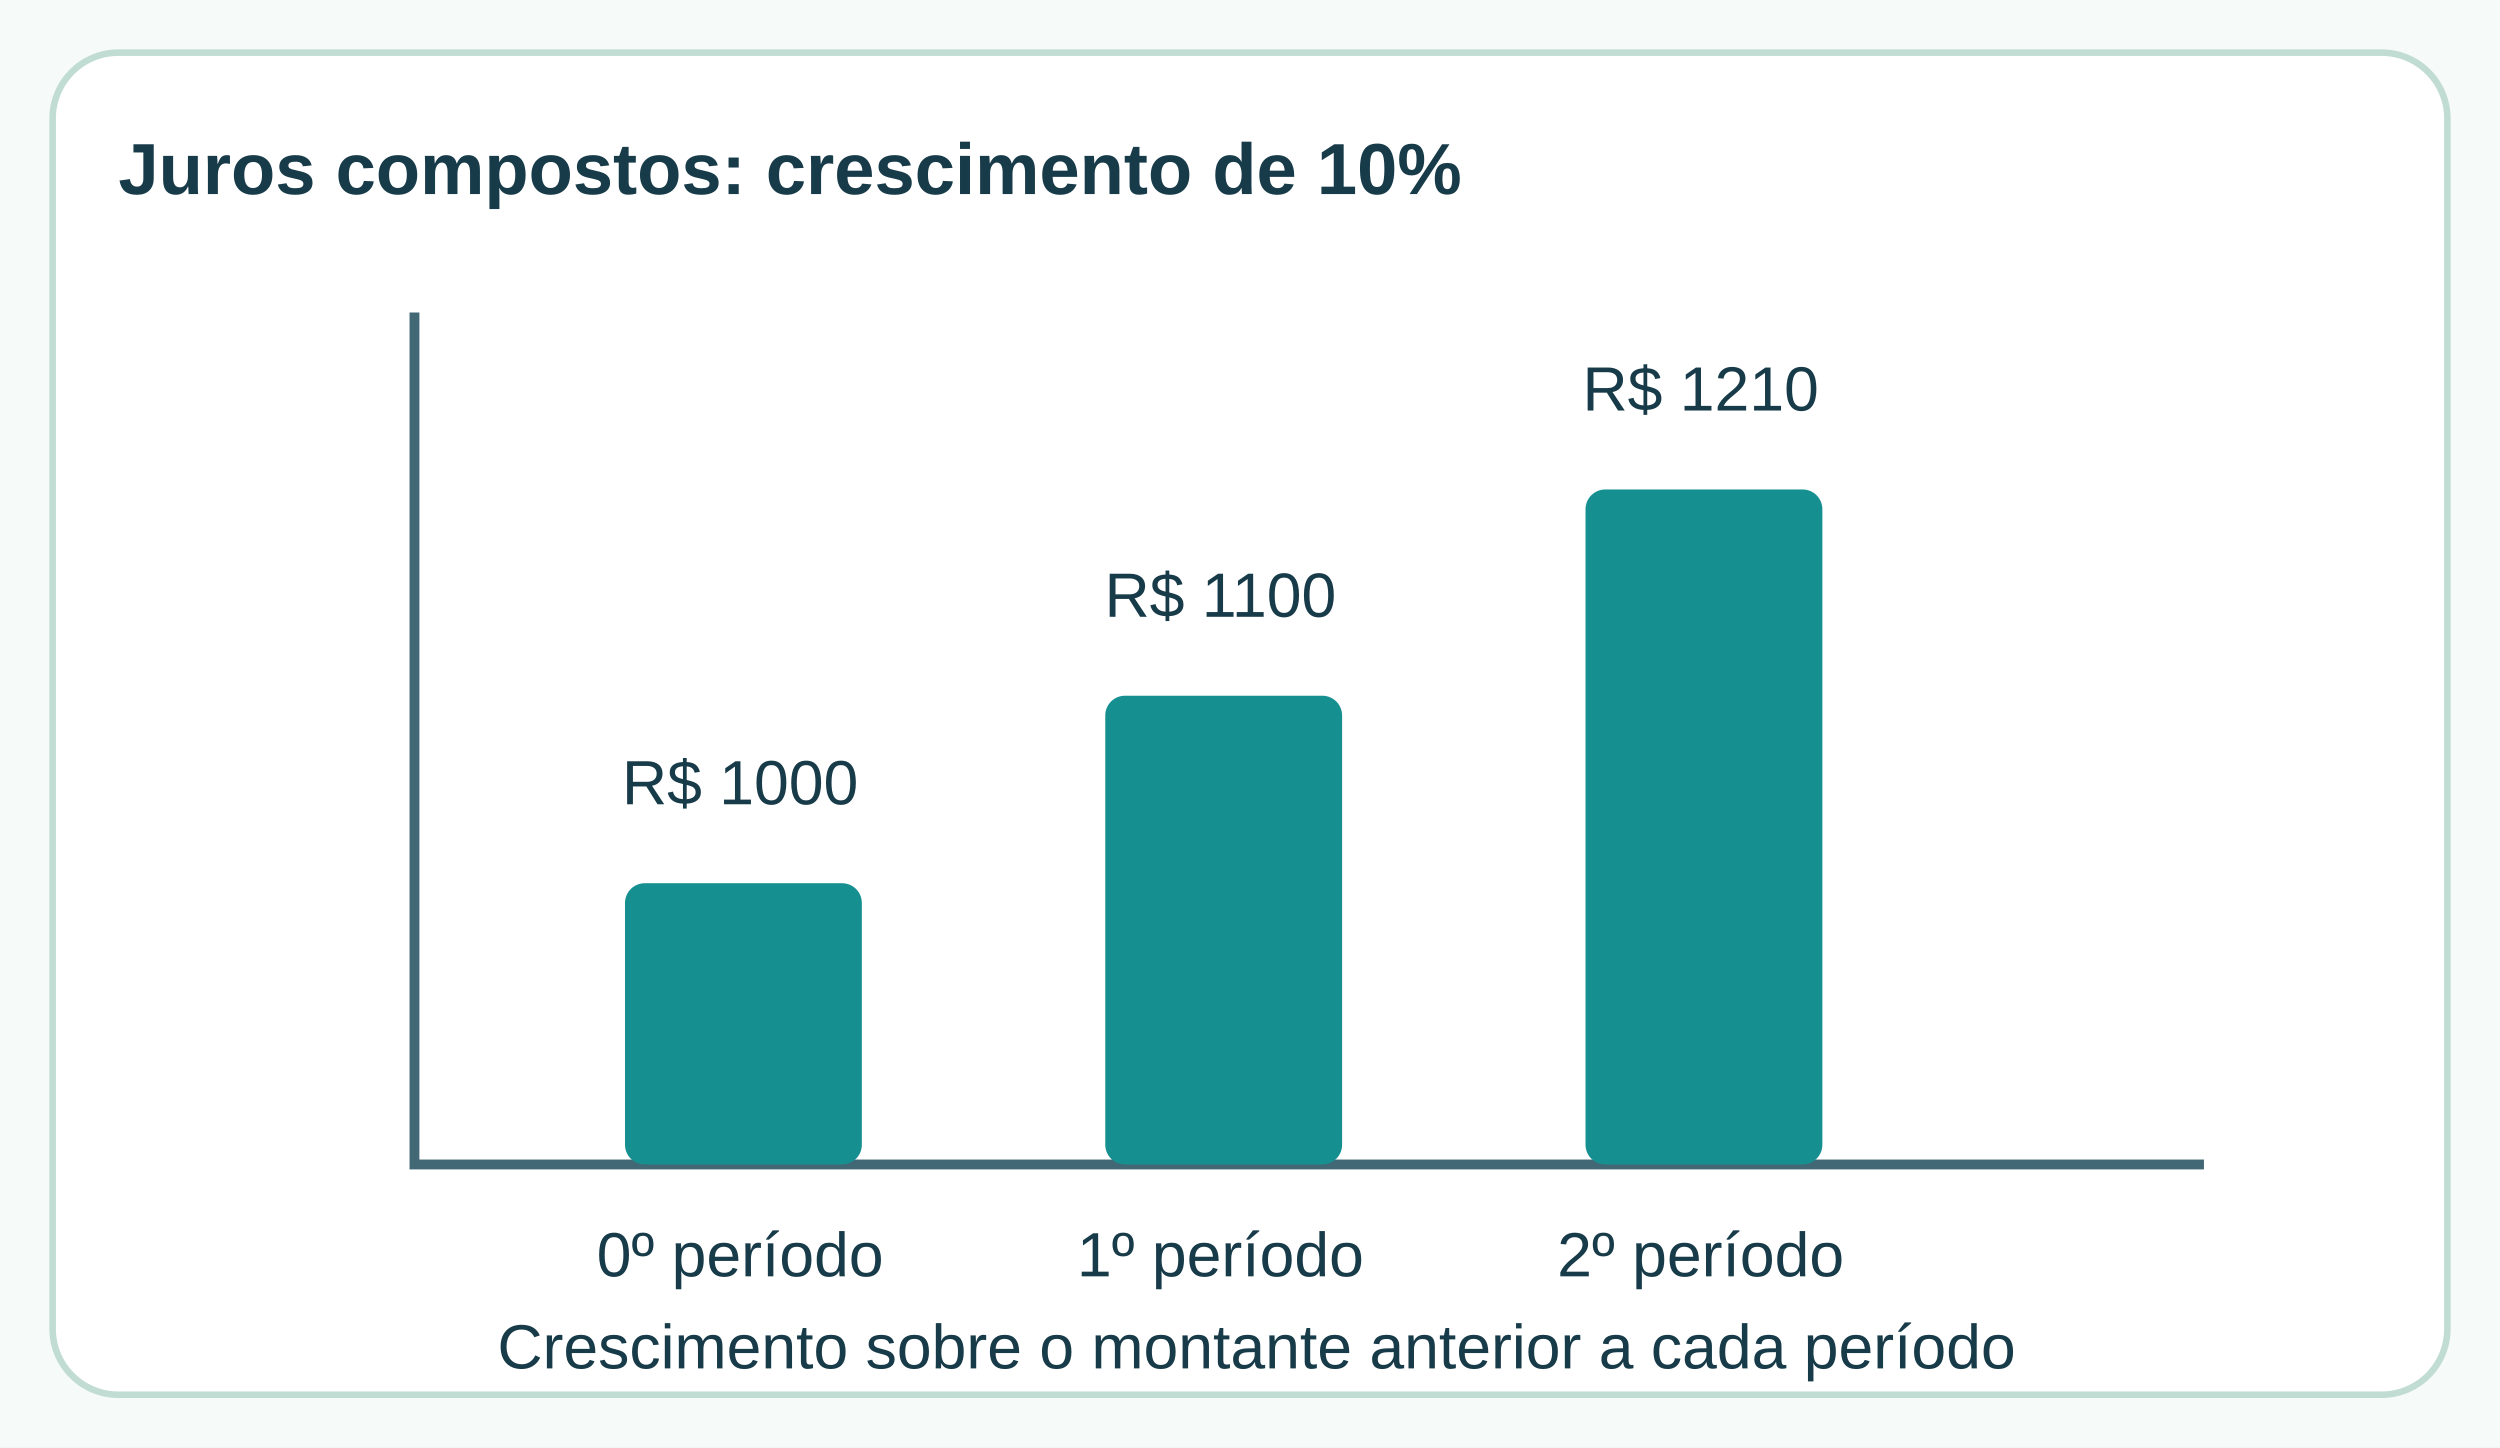
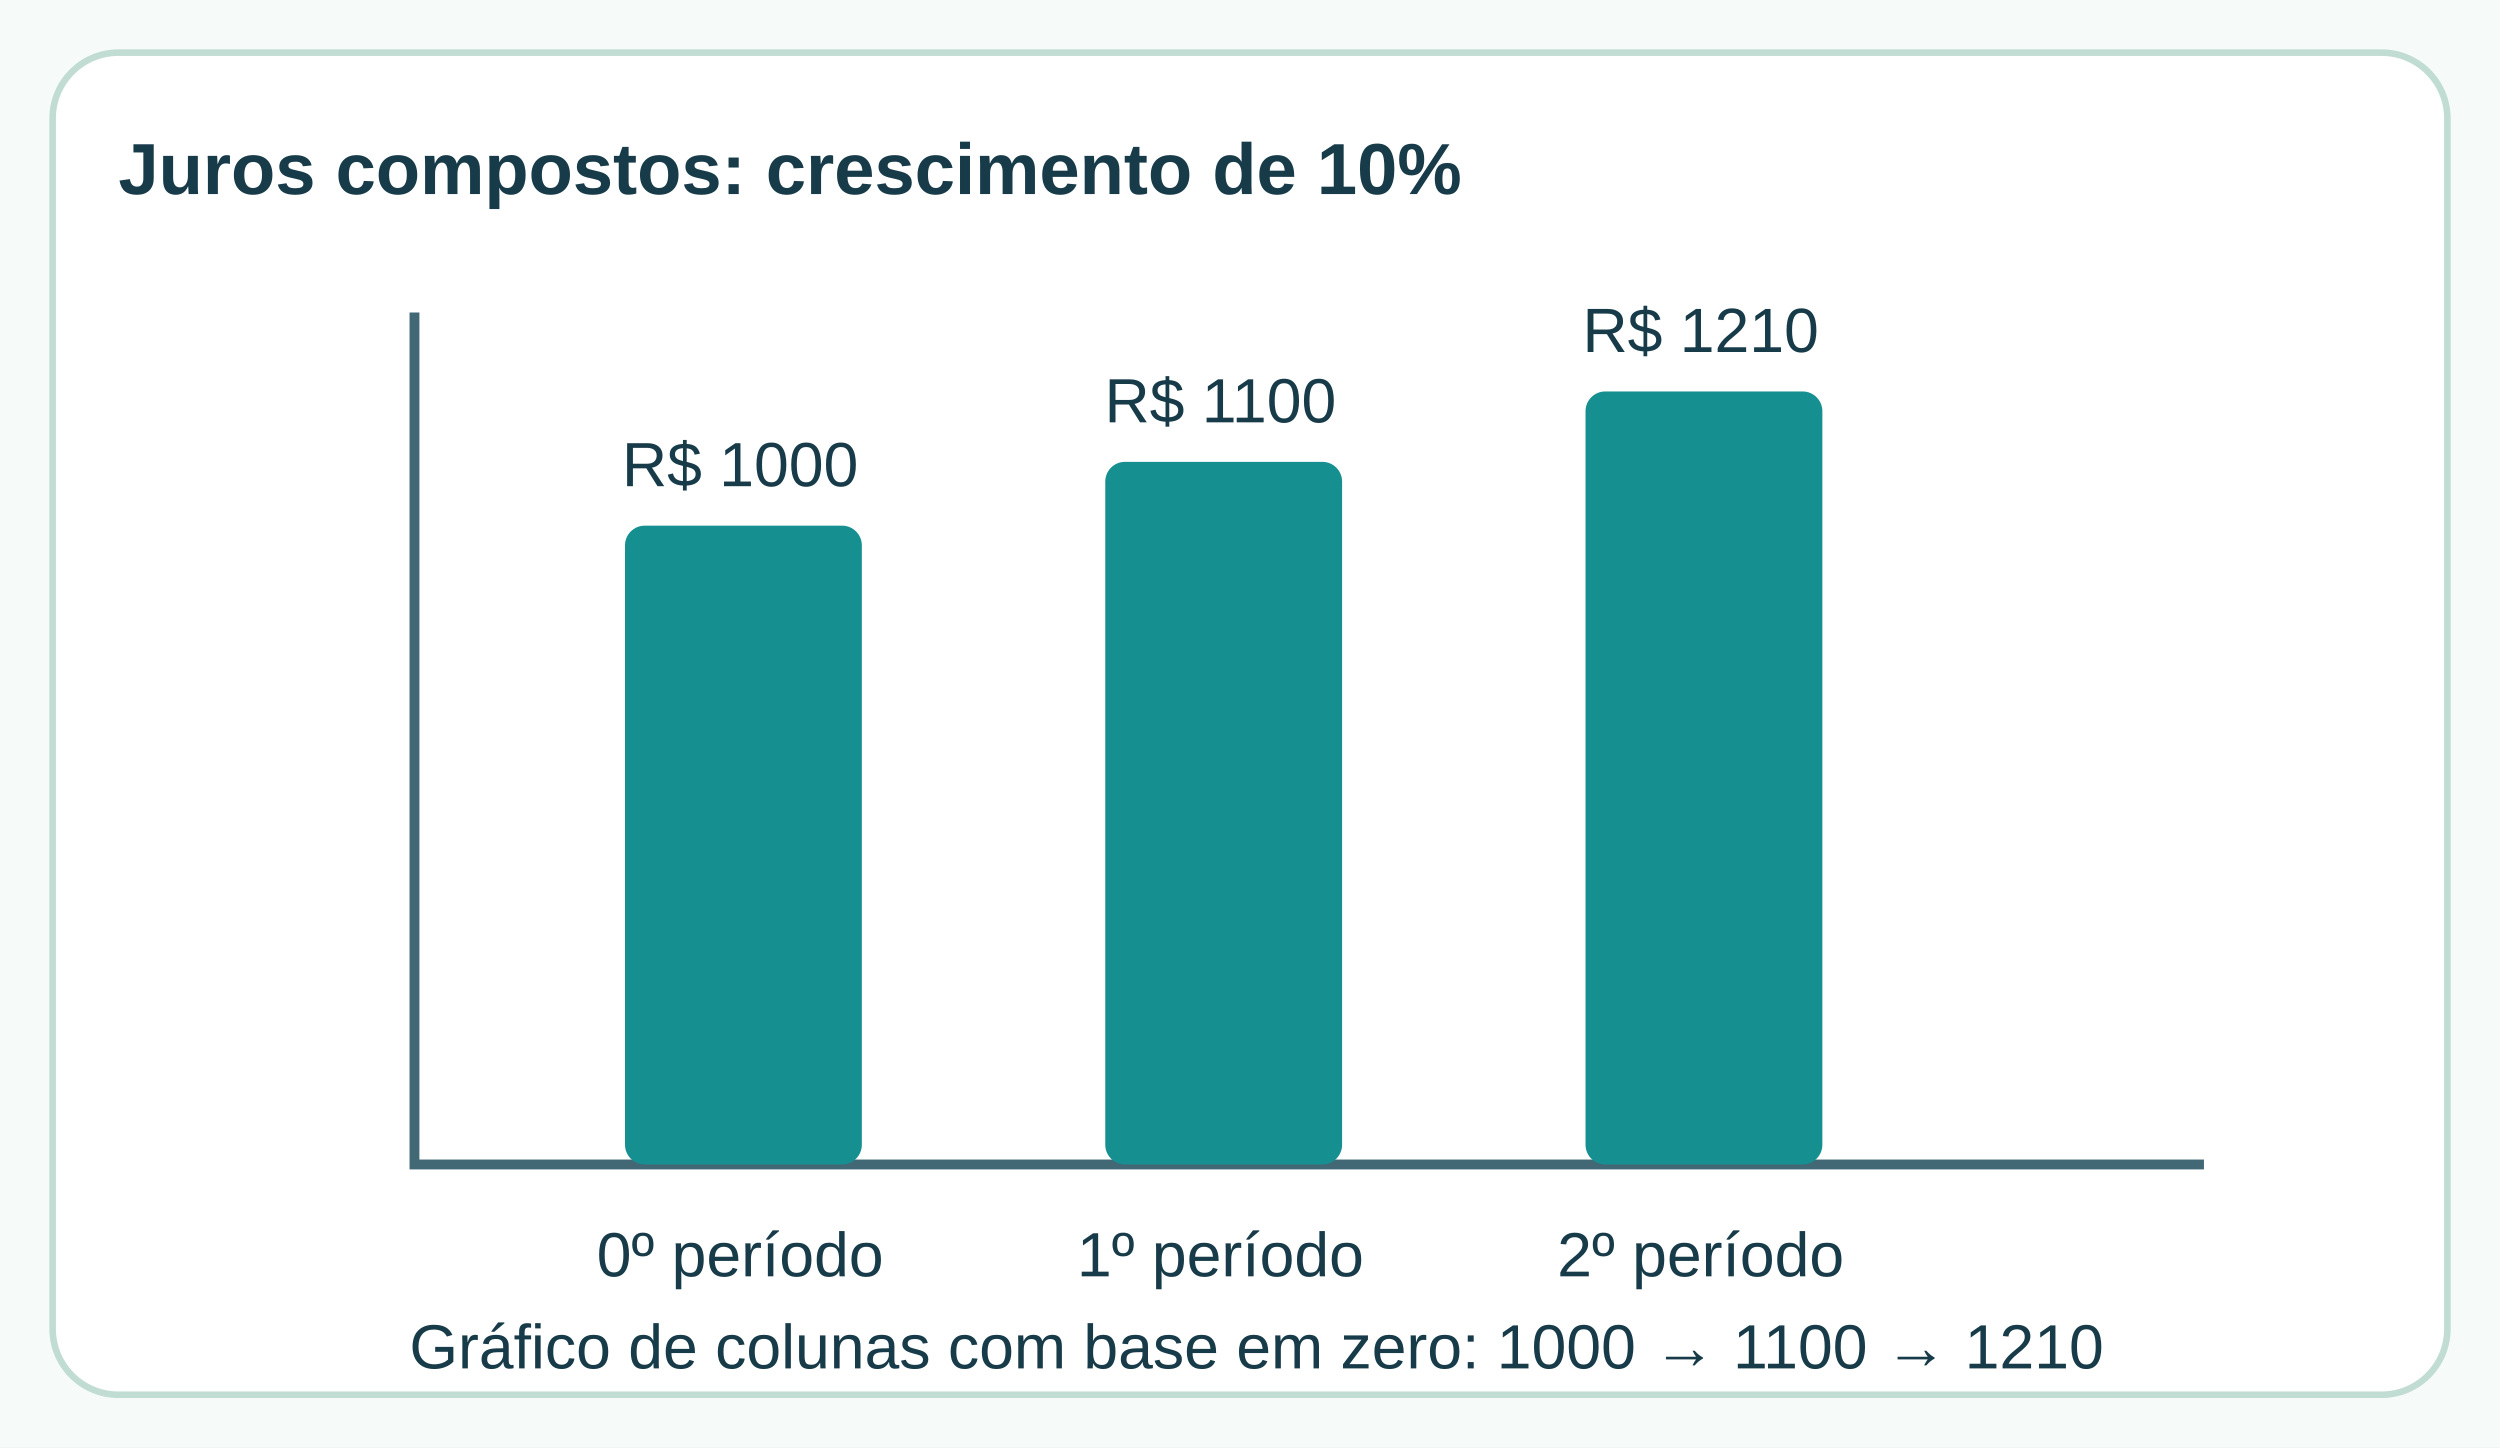
<svg xmlns="http://www.w3.org/2000/svg" width="760" height="440" viewBox="0 0 760 440" role="img">
  <rect width="760" height="440" fill="#f6fbf9" />
  <rect x="16" y="16" width="728" height="408" rx="20" fill="white" stroke="#c1dcd3" stroke-width="2" />
  <text x="36" y="59" font-family="Arial,sans-serif" font-size="22" font-weight="bold" fill="#183b49">Juros compostos: crescimento de 10%</text>
  <g font-family="Arial,sans-serif" font-size="19" fill="#183b49">
    <path d="M126 95 V354 H670" fill="none" stroke="#426875" stroke-width="3" />
-     <rect x="190" y="268.5" width="72" height="85.5" fill="#168f91" rx="6" />
-     <text x="225" y="244.5" text-anchor="middle">R$ 1000</text>
+     <rect x="190" y="159.8" width="72" height="194.2" fill="#168f91" rx="6" />
+     <text x="225" y="147.8" text-anchor="middle">R$ 1000</text>
    <text x="225" y="388" text-anchor="middle">0º período</text>
-     <rect x="336" y="211.5" width="72" height="142.5" fill="#168f91" rx="6" />
-     <text x="371" y="187.5" text-anchor="middle">R$ 1100</text>
+     <rect x="336" y="140.4" width="72" height="213.6" fill="#168f91" rx="6" />
+     <text x="371" y="128.4" text-anchor="middle">R$ 1100</text>
    <text x="371" y="388" text-anchor="middle">1º período</text>
-     <rect x="482" y="148.8" width="72" height="205.2" fill="#168f91" rx="6" />
-     <text x="517" y="124.8" text-anchor="middle">R$ 1210</text>
+     <rect x="482" y="119" width="72" height="235" fill="#168f91" rx="6" />
+     <text x="517" y="107" text-anchor="middle">R$ 1210</text>
    <text x="517" y="388" text-anchor="middle">2º período</text>
-     <text x="382" y="416" text-anchor="middle">Crescimento sobre o montante anterior a cada período</text>
+     <text x="382" y="416" text-anchor="middle">Gráfico de colunas com base em zero: 1000 → 1100 → 1210</text>
  </g>
</svg>
